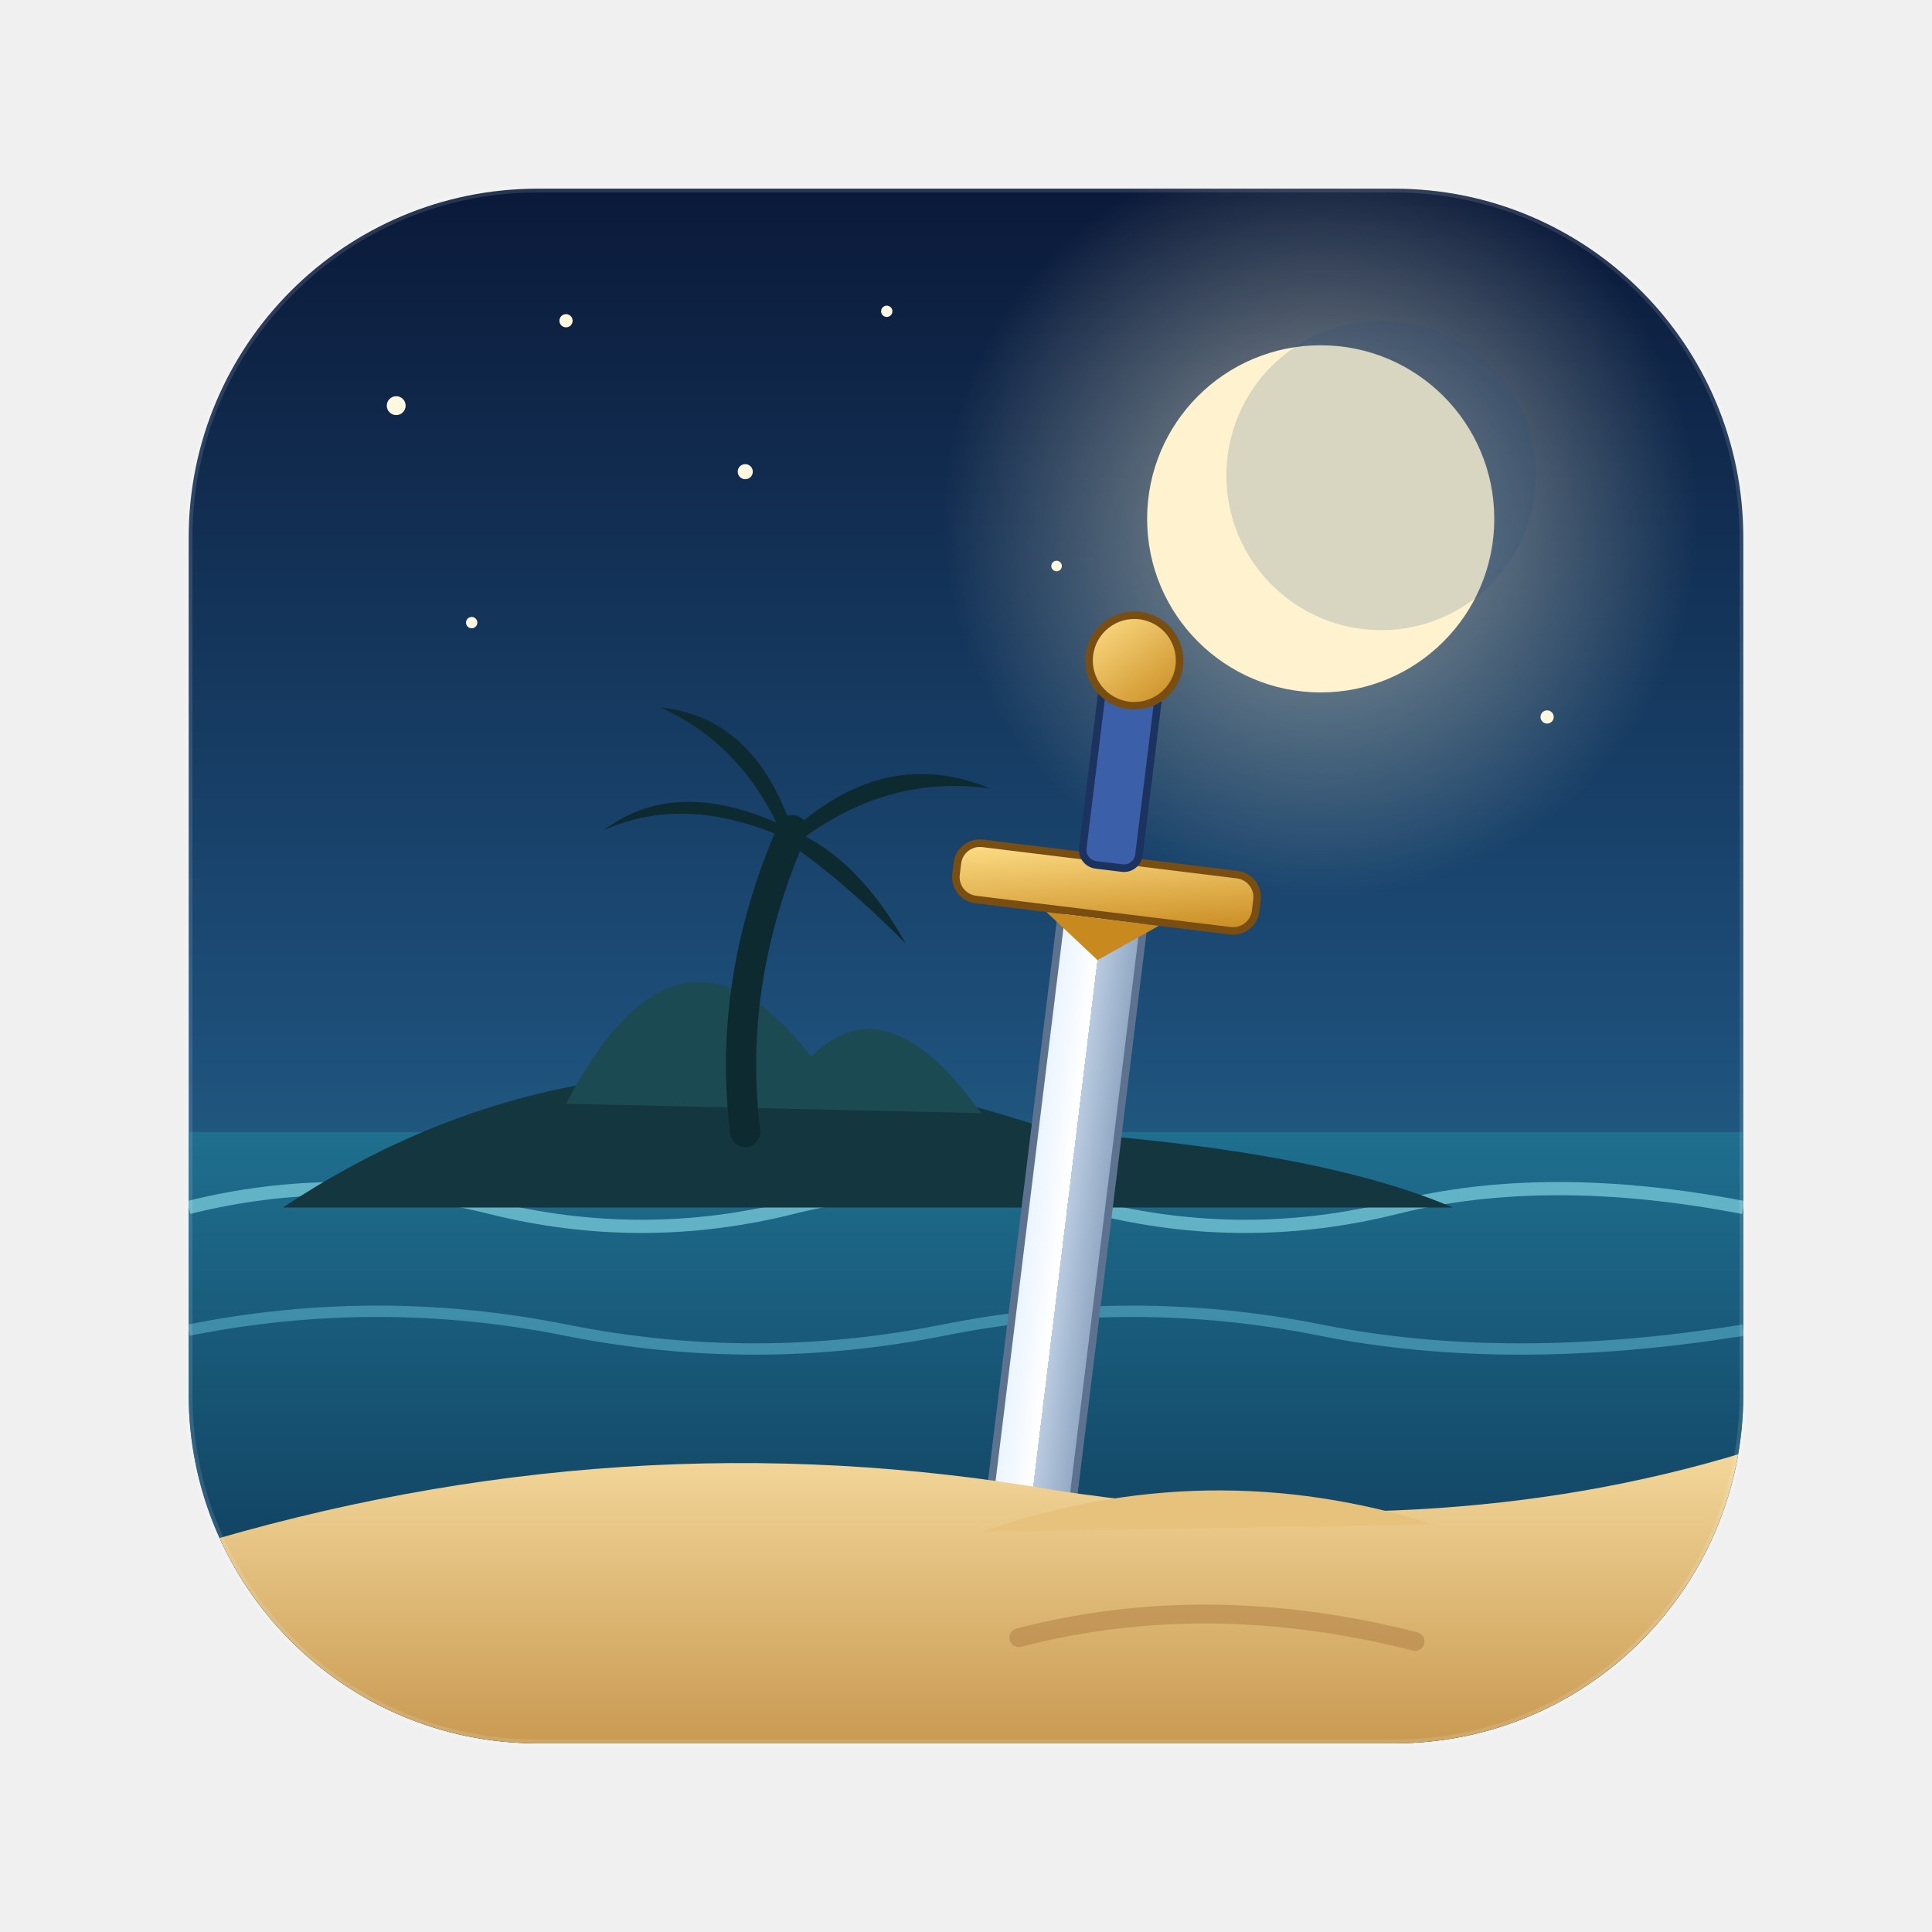
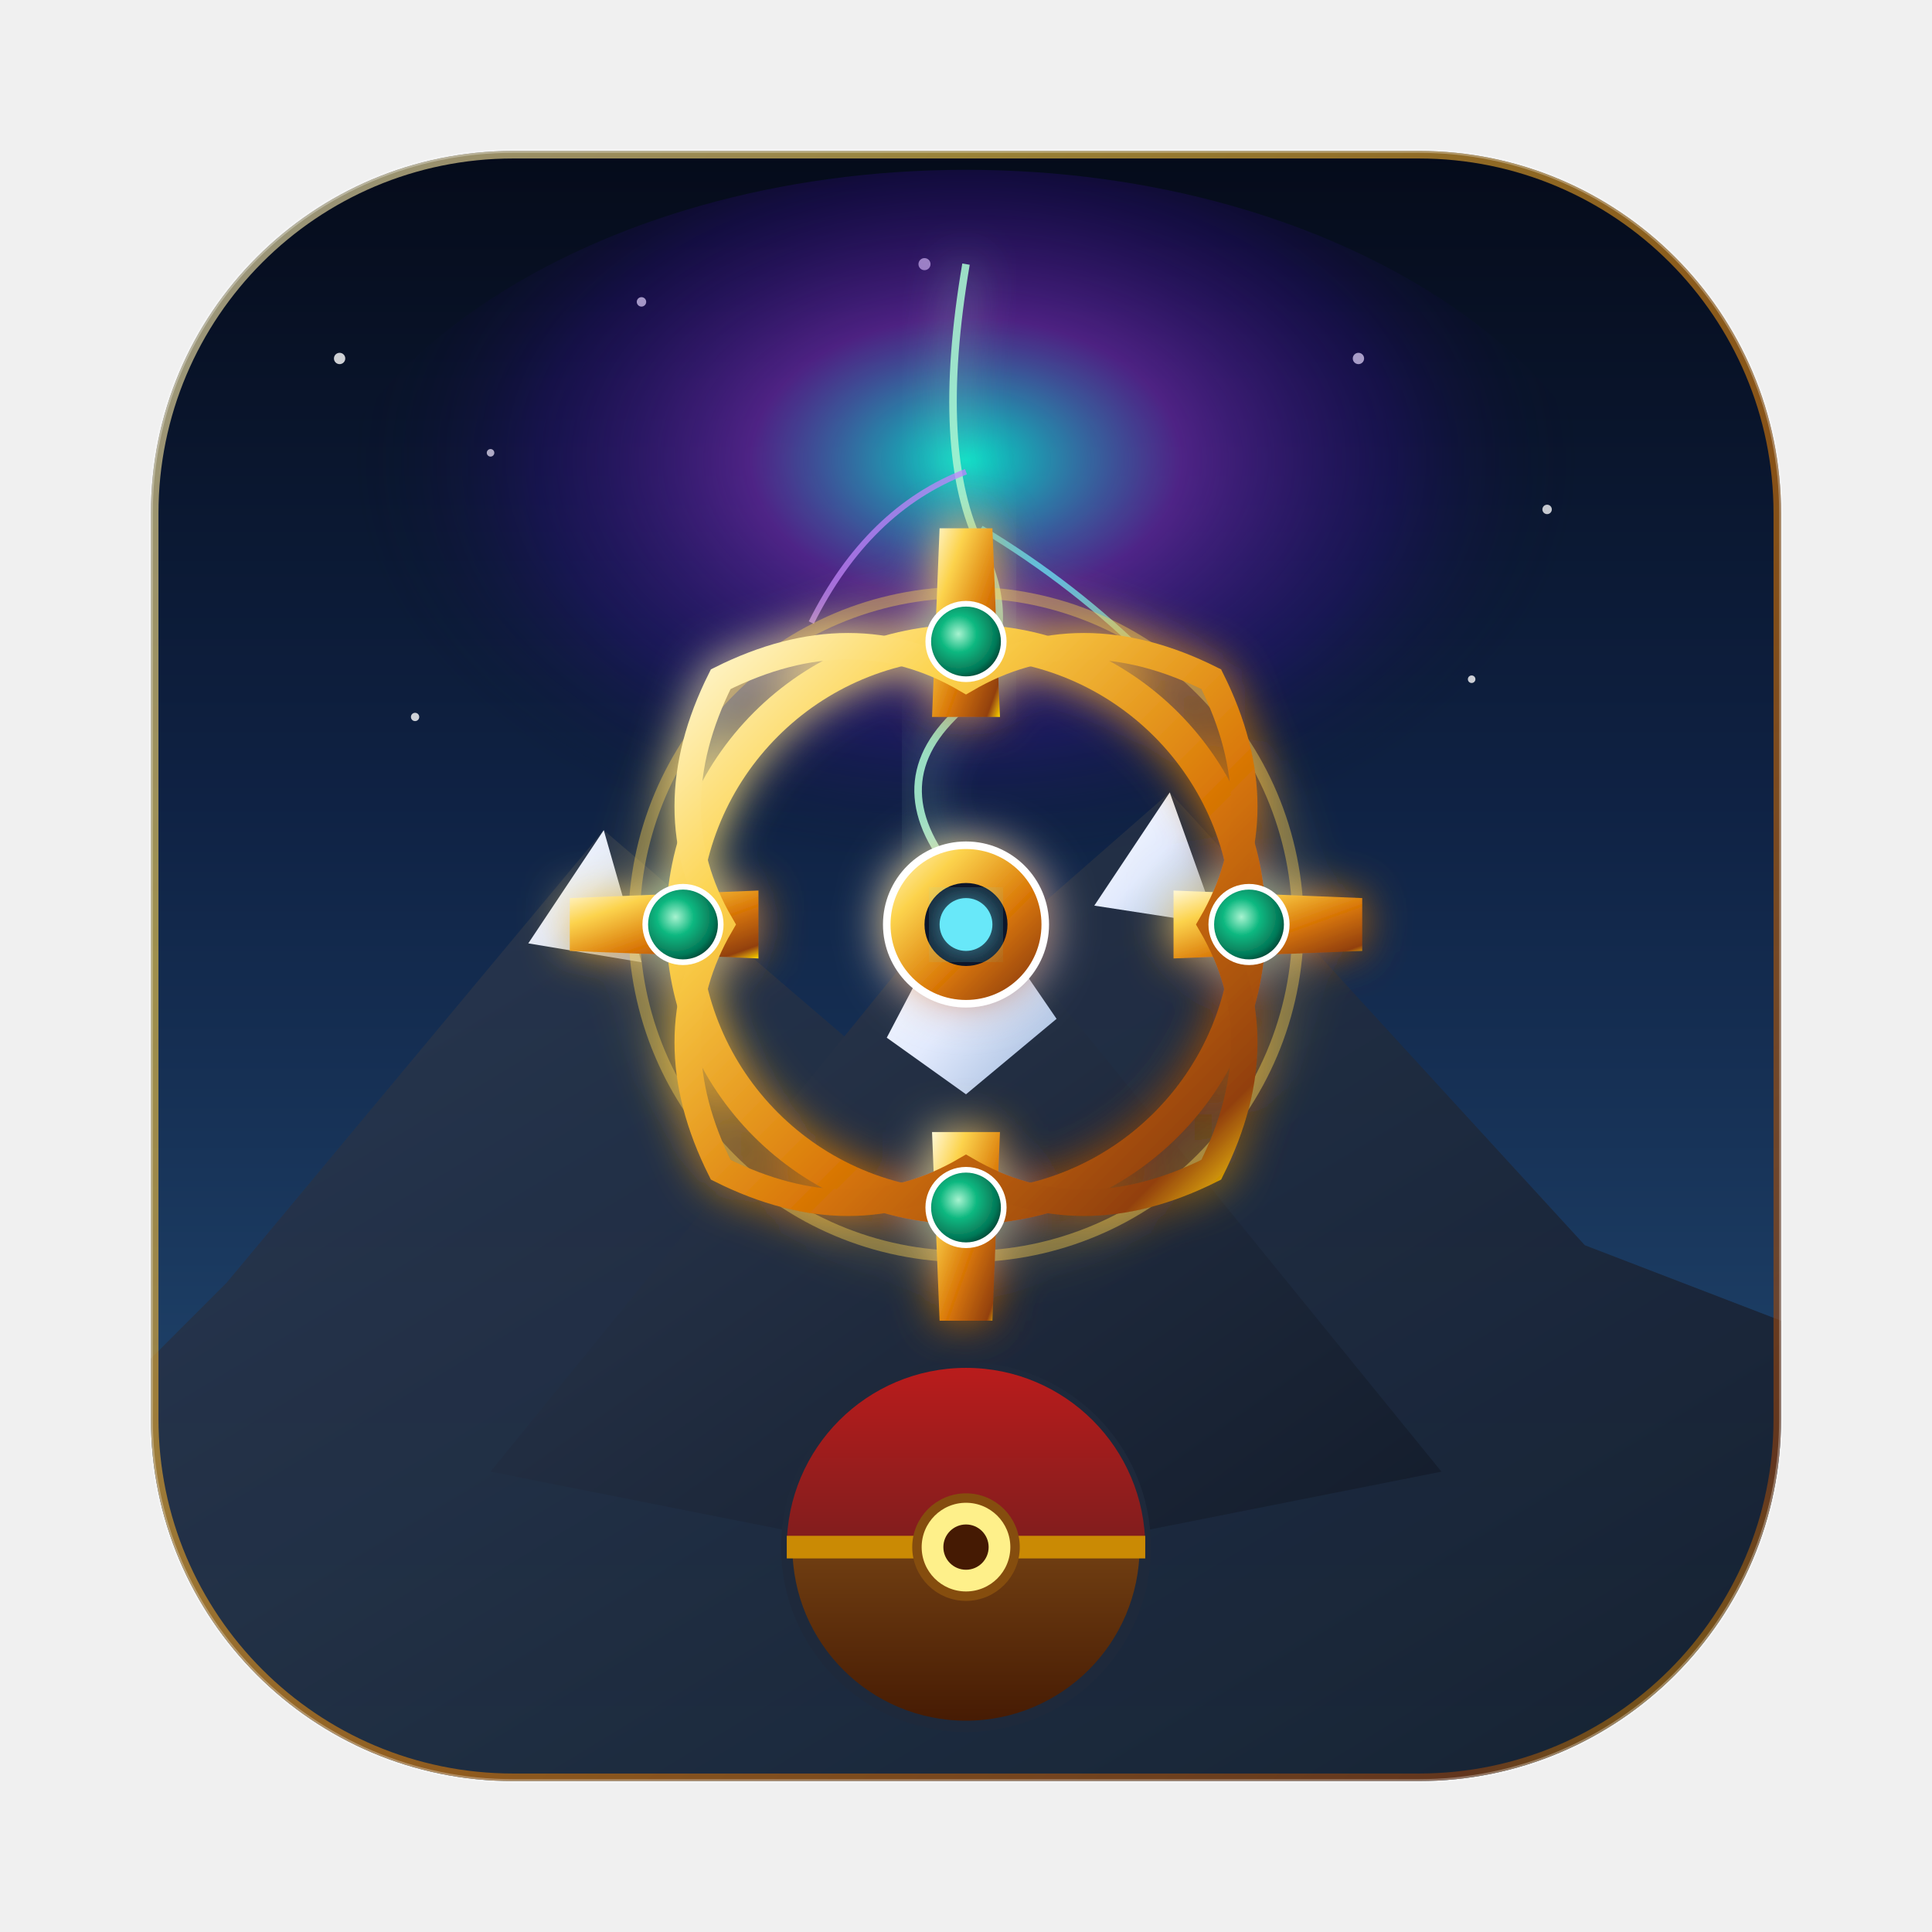
<svg xmlns="http://www.w3.org/2000/svg" width="1024" height="1024" viewBox="0 0 1024 1024">
  <defs>
-     <linearGradient id="sky" x1="0" y1="0" x2="0" y2="1">
-       <stop offset="0" stop-color="#0b1a3a" />
-       <stop offset="0.55" stop-color="#1d4f7a" />
-       <stop offset="1" stop-color="#2e8c9c" />
+     <linearGradient id="hisui_sky" x1="0" y1="0" x2="0" y2="1">
+       <stop offset="0%" stop-color="#050b1a" />
+       <stop offset="40%" stop-color="#0f2244" />
+       <stop offset="75%" stop-color="#1d3f66" />
+       <stop offset="100%" stop-color="#2a5c7a" />
    </linearGradient>
-     <linearGradient id="sea" x1="0" y1="0" x2="0" y2="1">
-       <stop offset="0" stop-color="#1f6f8f" />
-       <stop offset="1" stop-color="#0c2f4f" />
+     <radialGradient id="rift_glow" cx="0.5" cy="0.32" r="0.45">
+       <stop offset="0%" stop-color="#00ffe0" stop-opacity="0.85" />
+       <stop offset="35%" stop-color="#7b2cbf" stop-opacity="0.6" />
+       <stop offset="70%" stop-color="#3a0ca3" stop-opacity="0.25" />
+       <stop offset="100%" stop-color="#050b1a" stop-opacity="0" />
+     </radialGradient>
+     <linearGradient id="snow_grad" x1="0" y1="0" x2="1" y2="1">
+       <stop offset="0%" stop-color="#ffffff" />
+       <stop offset="50%" stop-color="#e2eafd" />
+       <stop offset="100%" stop-color="#9bb5d9" />
    </linearGradient>
-     <linearGradient id="sand" x1="0" y1="0" x2="0" y2="1">
-       <stop offset="0" stop-color="#f3d79a" />
-       <stop offset="1" stop-color="#c99a52" />
+     <linearGradient id="rock_grad" x1="0" y1="0" x2="1" y2="1">
+       <stop offset="0%" stop-color="#2c3a52" />
+       <stop offset="100%" stop-color="#131c2b" />
    </linearGradient>
-     <linearGradient id="blade" x1="0" y1="0" x2="1" y2="0">
-       <stop offset="0" stop-color="#e9f3ff" />
-       <stop offset="0.5" stop-color="#ffffff" />
-       <stop offset="0.5" stop-color="#b9cbe0" />
-       <stop offset="1" stop-color="#8fa6c2" />
+     <linearGradient id="arceus_gold" x1="0" y1="0" x2="1" y2="1">
+       <stop offset="0%" stop-color="#fff8d6" />
+       <stop offset="25%" stop-color="#fcd34d" />
+       <stop offset="60%" stop-color="#d97706" />
+       <stop offset="90%" stop-color="#92400e" />
+       <stop offset="100%" stop-color="#ffd700" />
    </linearGradient>
-     <linearGradient id="gold" x1="0" y1="0" x2="1" y2="1">
-       <stop offset="0" stop-color="#ffe08a" />
-       <stop offset="1" stop-color="#c8891e" />
+     <radialGradient id="arceus_emerald" cx="0.4" cy="0.4" r="0.6">
+       <stop offset="0%" stop-color="#a7f3d0" />
+       <stop offset="40%" stop-color="#10b981" />
+       <stop offset="85%" stop-color="#047857" />
+       <stop offset="100%" stop-color="#064e3b" />
+     </radialGradient>
+     <linearGradient id="hisui_wood" x1="0" y1="0" x2="0" y2="1">
+       <stop offset="0%" stop-color="#854d0e" />
+       <stop offset="50%" stop-color="#713f12" />
+       <stop offset="100%" stop-color="#451a03" />
    </linearGradient>
-     <radialGradient id="moonglow" cx="0.5" cy="0.5" r="0.5">
-       <stop offset="0" stop-color="#fff6d8" stop-opacity="0.55" />
-       <stop offset="1" stop-color="#fff6d8" stop-opacity="0" />
-     </radialGradient>
-     <clipPath id="sq">
-       <rect x="100" y="100" width="824" height="824" rx="185" />
+     <linearGradient id="hisui_red" x1="0" y1="0" x2="0" y2="1">
+       <stop offset="0%" stop-color="#b91c1c" />
+       <stop offset="100%" stop-color="#7f1d1d" />
+     </linearGradient>
+     <clipPath id="squircle">
+       <rect x="80" y="80" width="864" height="864" rx="192" ry="192" />
    </clipPath>
+     <filter id="celestial_glow" x="-20%" y="-20%" width="140%" height="140%">
+       <feGaussianBlur stdDeviation="12" result="blur" />
+       <feComposite in="SourceGraphic" in2="blur" operator="over" />
+     </filter>
  </defs>
-   <g clip-path="url(#sq)">
-     <rect x="100" y="100" width="824" height="824" fill="url(#sky)" />
-     <g fill="#fff8e0">
-       <circle cx="210" cy="215" r="5" />
-       <circle cx="300" cy="170" r="3.5" />
-       <circle cx="395" cy="250" r="4" />
-       <circle cx="250" cy="330" r="3" />
-       <circle cx="470" cy="165" r="3" />
-       <circle cx="820" cy="380" r="3.5" />
-       <circle cx="560" cy="300" r="2.8" />
+   <g clip-path="url(#squircle)">
+     <rect x="80" y="80" width="864" height="864" fill="url(#hisui_sky)" />
+     <g fill="#ffffff" opacity="0.8">
+       <circle cx="180" cy="190" r="3" />
+       <circle cx="260" cy="240" r="2" />
+       <circle cx="340" cy="160" r="2.5" />
+       <circle cx="720" cy="190" r="3" />
+       <circle cx="820" cy="270" r="2.5" />
+       <circle cx="780" cy="360" r="2" />
+       <circle cx="220" cy="380" r="2.2" />
+       <circle cx="490" cy="140" r="3.2" />
    </g>
-     <circle cx="700" cy="275" r="200" fill="url(#moonglow)" />
-     <circle cx="700" cy="275" r="92" fill="#fff3cf" />
-     <circle cx="732" cy="252" r="82" fill="#25507c" opacity="0.18" />
-     <rect x="100" y="600" width="824" height="324" fill="url(#sea)" />
-     <path d="M100 640 Q180 620 260 640 T420 640 T580 640 T740 640 T924 640" stroke="#7fd3e0" stroke-width="7" fill="none" opacity="0.7" />
-     <path d="M100 705 Q200 685 300 705 T500 705 T700 705 T924 705" stroke="#5fb8cf" stroke-width="6" fill="none" opacity="0.55" />
-     <path d="M150 640 Q330 520 560 600 Q700 610 770 640 Z" fill="#14363f" />
-     <path d="M300 585 Q360 470 430 560 Q470 520 520 590 Z" fill="#1b4a52" />
-     <path d="M395 600 Q385 520 420 440" stroke="#0e2a31" stroke-width="16" fill="none" stroke-linecap="round" />
-     <g fill="#0e2a31">
-       <path d="M420 440 Q360 410 320 440 Q365 420 420 446 Z" />
-       <path d="M420 440 Q470 395 525 418 Q470 410 422 447 Z" />
-       <path d="M420 440 Q400 380 350 375 Q395 395 416 446 Z" />
-       <path d="M420 440 Q455 455 480 500 Q445 465 418 447 Z" />
+     <ellipse cx="512" cy="330" rx="360" ry="240" fill="url(#rift_glow)" />
+     <path d="M512 140 Q495 240 520 290 T505 380 T512 470" stroke="#a7f3d0" stroke-width="4" fill="none" opacity="0.9" filter="url(#celestial_glow)" />
+     <path d="M512 250 Q460 270 430 330" stroke="#c084fc" stroke-width="3" fill="none" opacity="0.75" />
+     <path d="M520 280 Q570 310 610 350" stroke="#67e8f9" stroke-width="3" fill="none" opacity="0.75" />
+     <polygon points="120,680 320,440 460,560 620,420 840,660 944,700 944,944 80,944 80,720" fill="url(#rock_grad)" opacity="0.9" />
+     <polygon points="260,780 512,470 764,780 512,830" fill="url(#rock_grad)" />
+     <polygon points="512,470 470,550 512,580 560,540" fill="url(#snow_grad)" />
+     <polygon points="320,440 280,500 340,510" fill="url(#snow_grad)" />
+     <polygon points="620,420 580,480 645,490" fill="url(#snow_grad)" />
+     <g transform="translate(512, 490)" filter="url(#celestial_glow)">
+       <circle cx="0" cy="0" r="176" fill="none" stroke="#fcd34d" stroke-width="6" opacity="0.4" />
+       <circle cx="0" cy="0" r="150" fill="none" stroke="url(#arceus_gold)" stroke-width="18" stroke-linecap="round" />
+       <path d="M-14,-210 L14,-210 L18,-110 L-18,-110 Z" fill="url(#arceus_gold)" />
+       <path d="M-14,210 L14,210 L18,110 L-18,110 Z" fill="url(#arceus_gold)" />
+       <path d="M-210,-14 L-210,14 L-110,18 L-110,-18 Z" fill="url(#arceus_gold)" />
+       <path d="M210,-14 L210,14 L110,18 L110,-18 Z" fill="url(#arceus_gold)" />
+       <path d="M-130,-130 Q-165,-60 -130,0 Q-165,60 -130,130 Q-60,165 0,130 Q60,165 130,130 Q165,60 130,0 Q165,-60 130,-130 Q60,-165 0,-130 Q-60,-165 -130,-130 Z" fill="none" stroke="url(#arceus_gold)" stroke-width="14" />
+       <circle cx="0" cy="-150" r="20" fill="url(#arceus_emerald)" stroke="#fff" stroke-width="3" />
+       <circle cx="0" cy="150" r="20" fill="url(#arceus_emerald)" stroke="#fff" stroke-width="3" />
+       <circle cx="-150" cy="0" r="20" fill="url(#arceus_emerald)" stroke="#fff" stroke-width="3" />
+       <circle cx="150" cy="0" r="20" fill="url(#arceus_emerald)" stroke="#fff" stroke-width="3" />
+       <circle cx="0" cy="0" r="42" fill="url(#arceus_gold)" stroke="#fff" stroke-width="4" />
+       <circle cx="0" cy="0" r="22" fill="#0f172a" />
+       <circle cx="0" cy="0" r="14" fill="#67e8f9" filter="url(#celestial_glow)" />
    </g>
-     <g transform="translate(600 360) rotate(7)">
-       <path d="M-22 120 L22 120 L22 470 L0 520 L-22 470 Z" fill="url(#blade)" stroke="#5c728e" stroke-width="4" />
-       <rect x="-80" y="96" width="160" height="30" rx="12" fill="url(#gold)" stroke="#7a4d10" stroke-width="4" />
-       <rect x="-15" y="0" width="30" height="100" rx="8" fill="#3b5fa8" stroke="#1d335f" stroke-width="4" />
-       <circle cx="0" cy="-10" r="24" fill="url(#gold)" stroke="#7a4d10" stroke-width="4" />
-       <path d="M-30 128 L0 150 L30 128" fill="#c8891e" />
+     <g transform="translate(512, 820)">
+       <circle cx="0" cy="0" r="95" fill="url(#hisui_wood)" stroke="#1e293b" stroke-width="6" />
+       <path d="M-95,0 A95,95 0 0,1 95,0 Z" fill="url(#hisui_red)" />
+       <line x1="-95" y1="0" x2="95" y2="0" stroke="#ca8a04" stroke-width="12" />
+       <circle cx="0" cy="0" r="26" fill="#fef08a" stroke="#854d0e" stroke-width="5" />
+       <circle cx="0" cy="0" r="12" fill="#451a03" />
    </g>
-     <path d="M100 924 L100 820 Q330 750 560 790 Q760 820 924 770 L924 924 Z" fill="url(#sand)" />
-     <path d="M520 812 Q640 770 760 808" fill="#e6c27d" />
-     <path d="M540 868 Q640 842 750 870" stroke="#b5864a" stroke-width="10" fill="none" opacity="0.6" stroke-linecap="round" />
+     <rect x="80" y="80" width="864" height="864" rx="192" ry="192" fill="none" stroke="url(#arceus_gold)" stroke-width="8" opacity="0.6" />
  </g>
-   <rect x="100" y="100" width="824" height="824" rx="185" fill="none" stroke="#ffffff" stroke-opacity="0.12" stroke-width="4" />
+   <rect x="80" y="80" width="864" height="864" rx="192" ry="192" fill="none" stroke="#ffffff" stroke-opacity="0.3" stroke-width="2" />
</svg>
